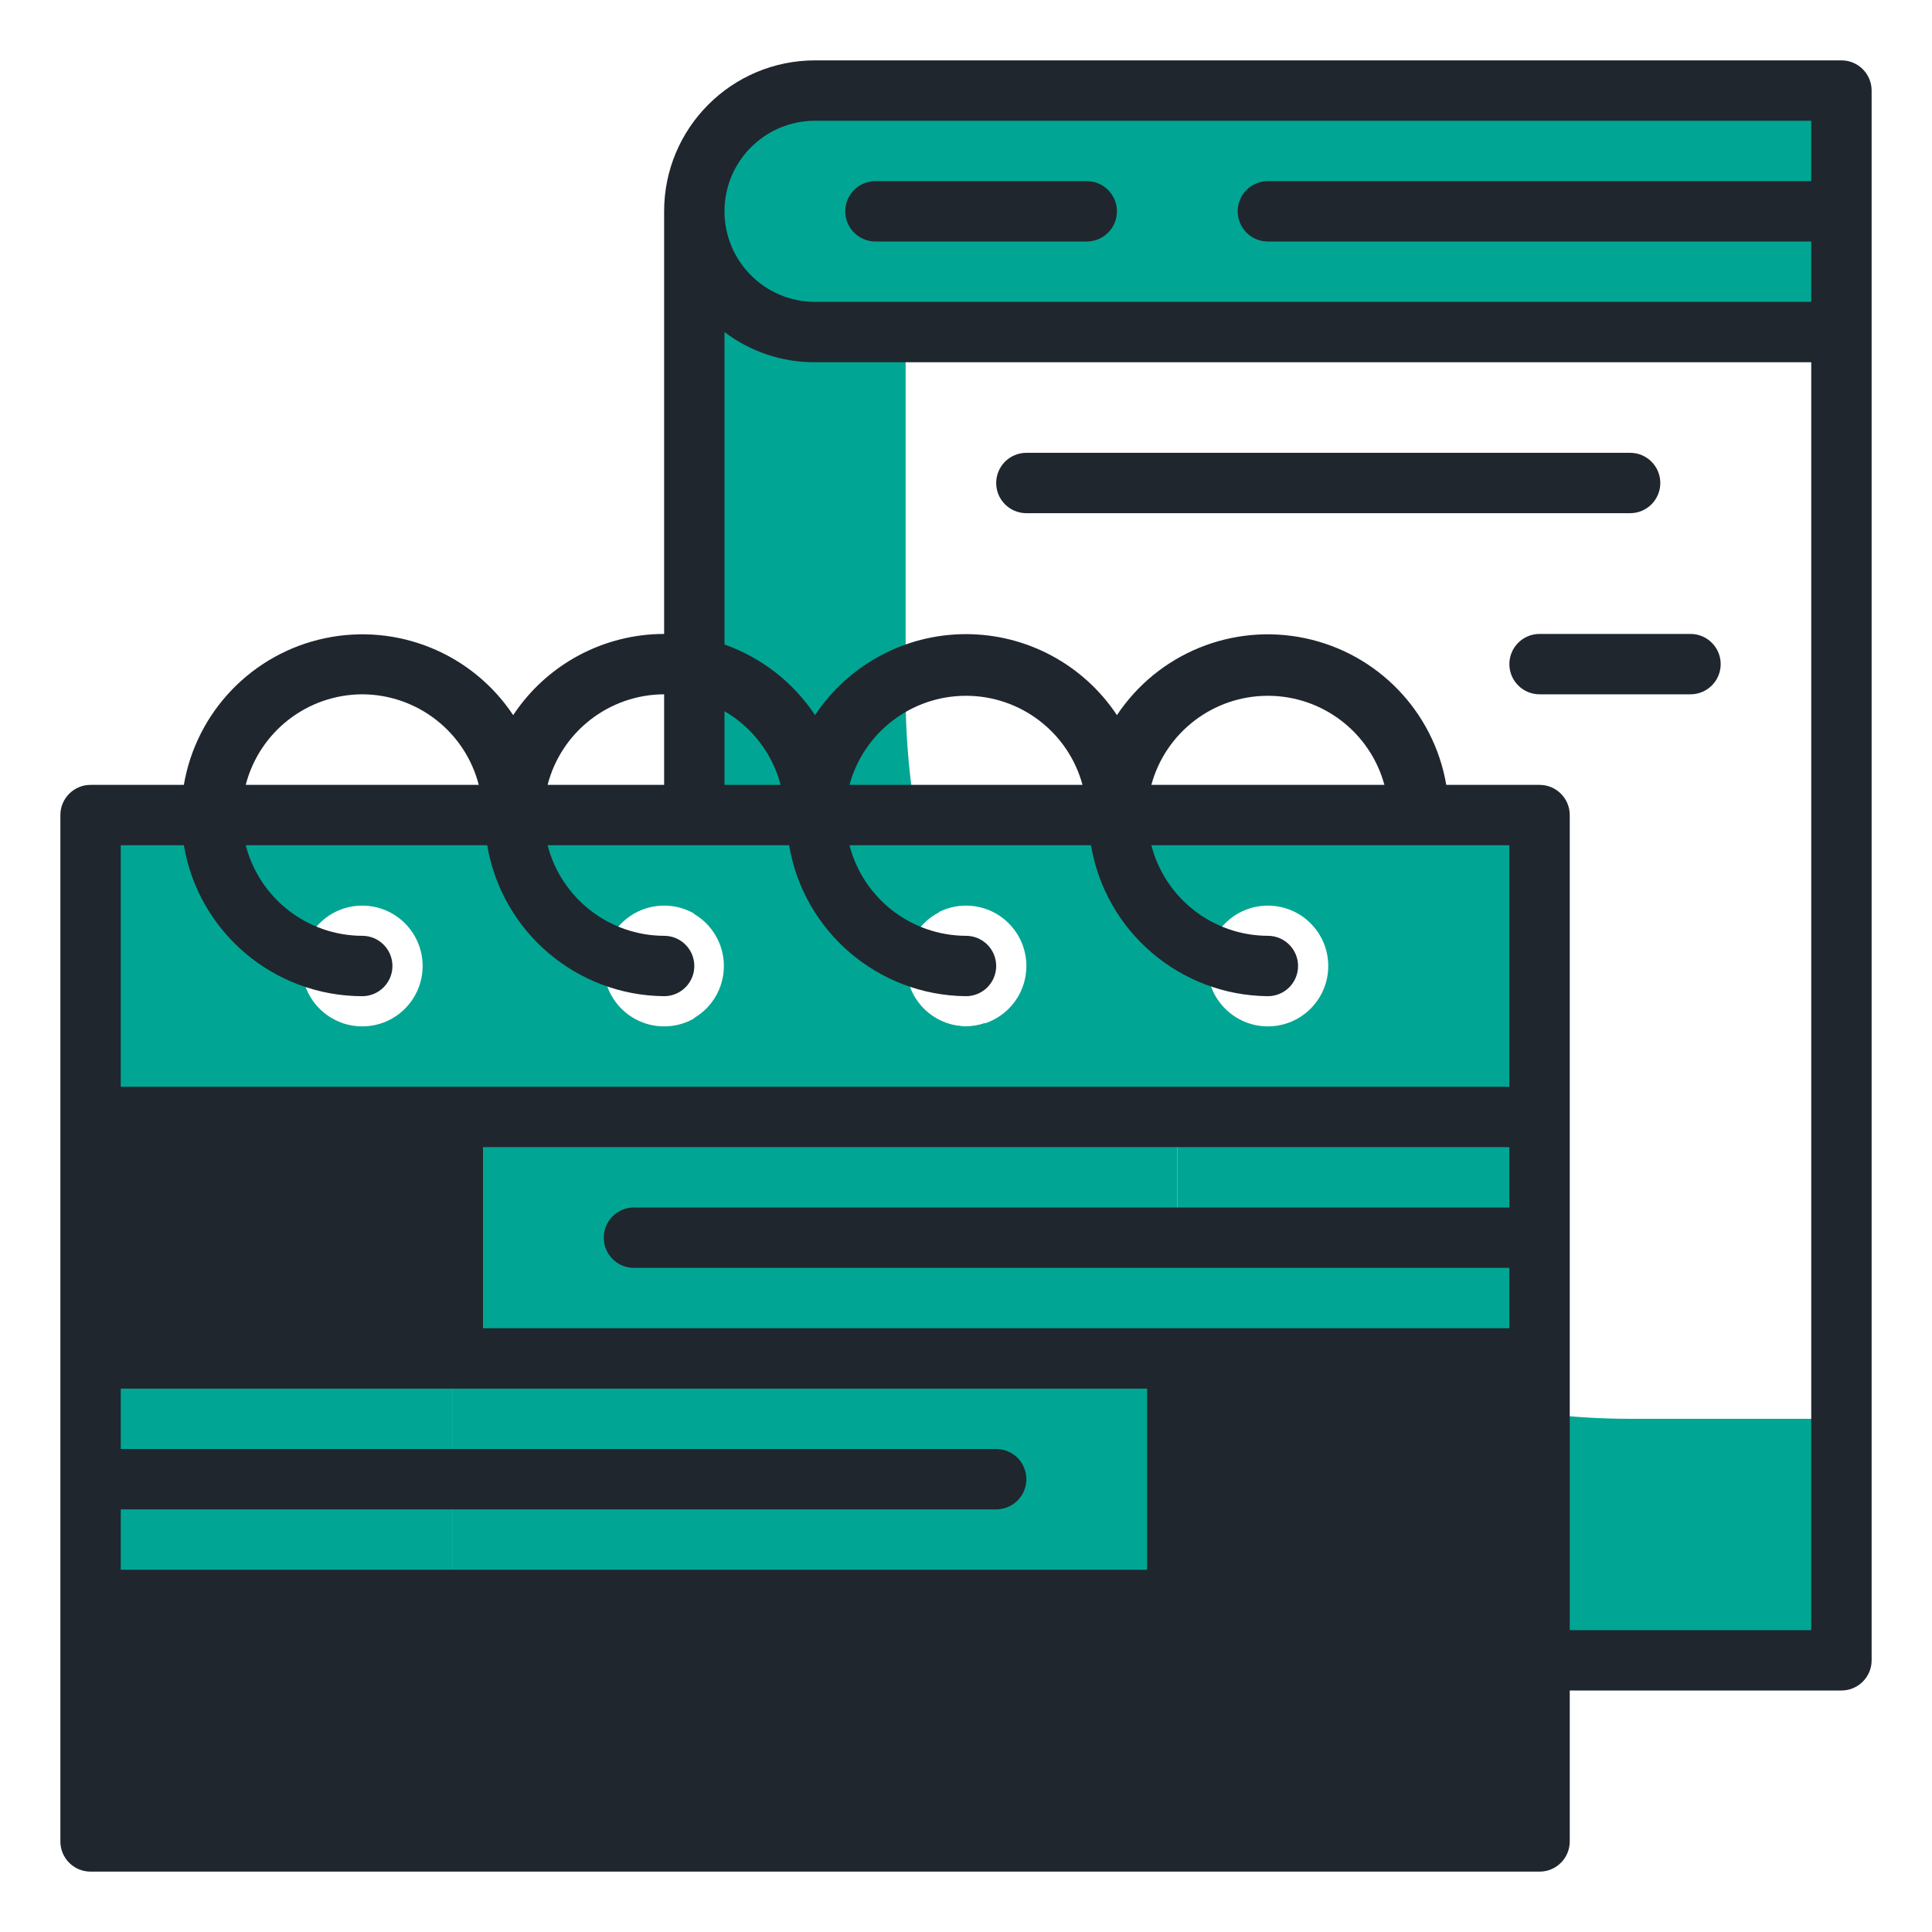
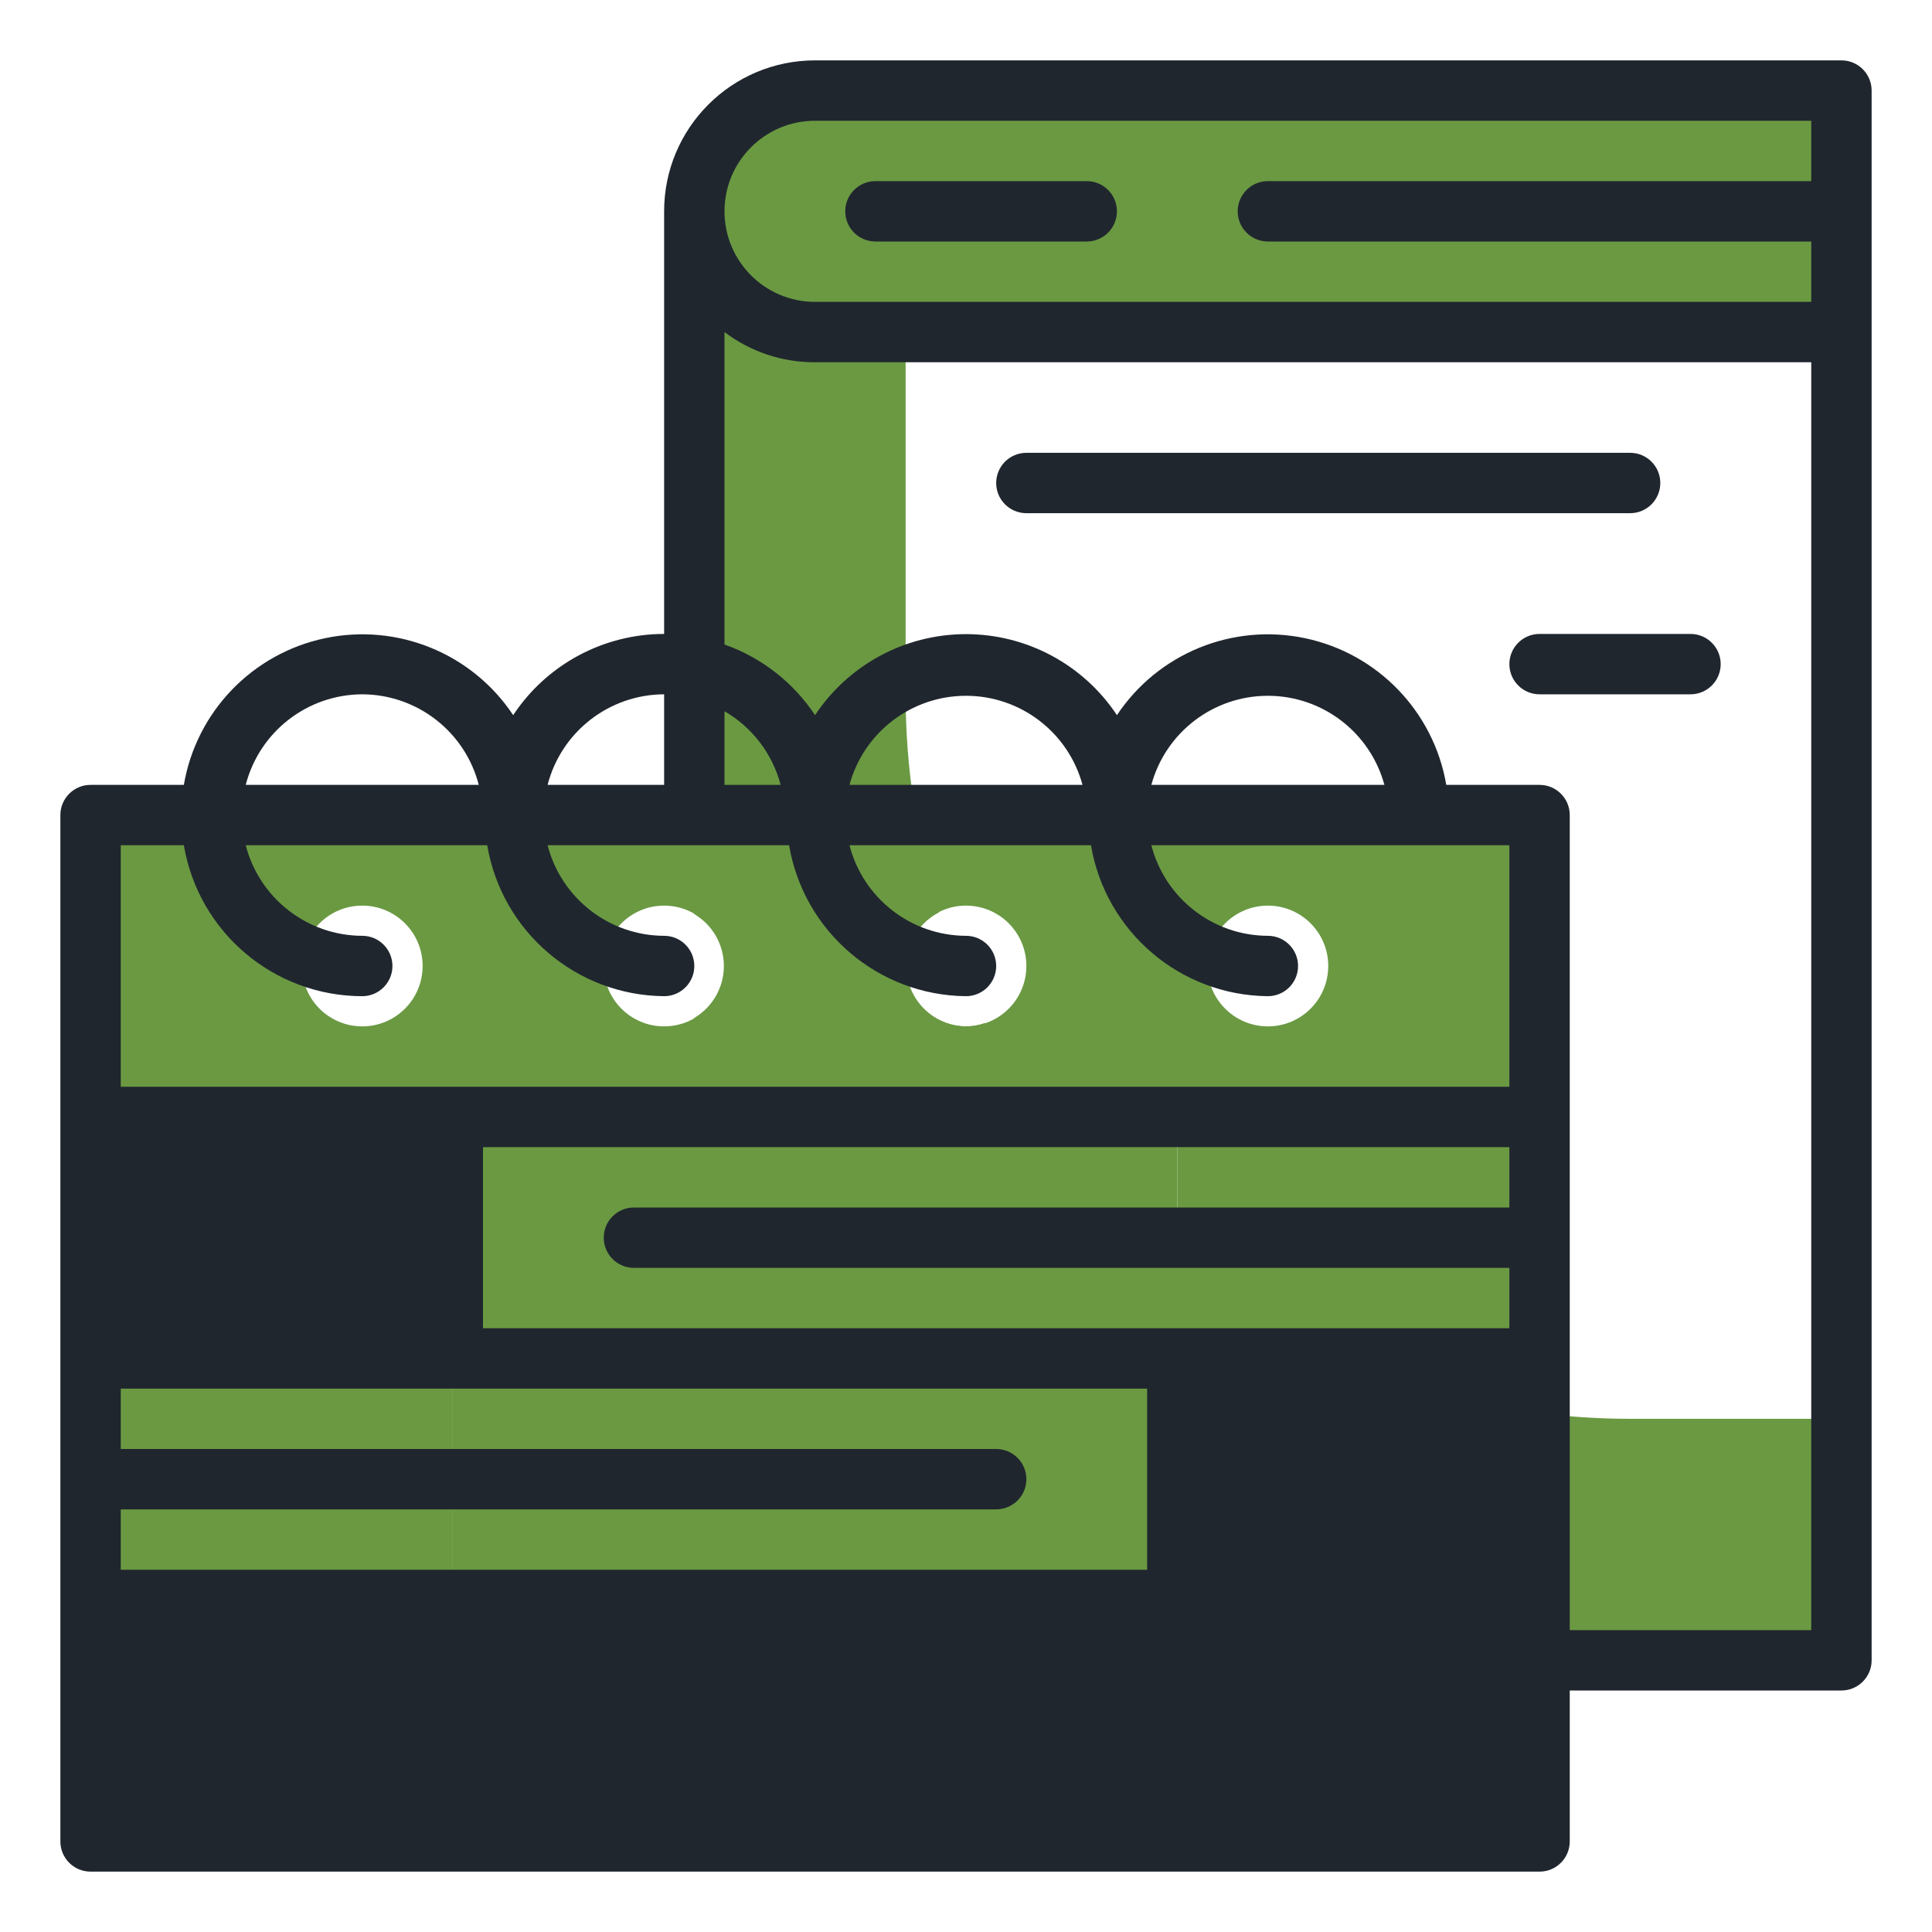
- <svg xmlns="http://www.w3.org/2000/svg" width="256px" height="256px" viewBox="0 0 64.00 64.00" id="TwoTone" fill="#00a693" stroke="#00a693" stroke-width="0.001">
+ <svg xmlns="http://www.w3.org/2000/svg" width="256px" height="256px" viewBox="0 0 64.00 64.00" id="TwoTone" fill="#6a9942" stroke="#6a9942" stroke-width="0.001">
  <g id="SVGRepo_bgCarrier" stroke-width="0" />
  <g id="SVGRepo_tracerCarrier" stroke-linecap="round" stroke-linejoin="round" stroke="#20262eCCCCCC" stroke-width="1.408" />
  <g id="SVGRepo_iconCarrier">
    <g data-name="Stroke copy 3" id="Stroke_copy_3">
      <path d="M54,47A24,24,0,0,1,32.62,33.89,1.84,1.84,0,0,1,32,34a2,2,0,0,1-.89-3.78A23.91,23.91,0,0,1,30,23V7H23V30.28a2,2,0,0,1,0,3.44V51a4,4,0,0,0,4,4H61V47Z" style="fill:#20262e99dcd8" />
      <path d="M27,3H61a0,0,0,0,1,0,0v8a0,0,0,0,1,0,0H27a4,4,0,0,1-4-4V7A4,4,0,0,1,27,3Z" style="fill:#20262e80d3c9" />
      <rect height="8" style="fill:#20262e" width="12" x="3" y="37" />
      <rect height="8" style="fill:#20262e99dcd8" width="12" x="15" y="37" />
      <rect height="8" style="fill:#20262e99dcd8" width="12" x="27" y="37" />
      <rect height="8" style="fill:#20262e99dcd8" width="12" x="39" y="37" />
      <rect height="8" style="fill:#20262e99dcd8" width="12" x="3" y="45" />
      <rect height="8" style="fill:#20262e99dcd8" width="12" x="15" y="45" />
      <rect height="8" style="fill:#20262e99dcd8" width="12" x="27" y="45" />
      <rect height="8" style="fill:#20262e" width="12" x="39" y="45" />
      <rect height="8" style="fill:#20262e" width="12" x="3" y="53" />
      <rect height="8" style="fill:#20262e" width="12" x="15" y="53" />
      <rect height="8" style="fill:#20262e" width="12" x="27" y="53" />
      <rect height="8" style="fill:#20262e" width="12" x="39" y="53" />
      <path d="M3,27V37H51V27Zm9,7a2,2,0,1,1,2-2A2,2,0,0,1,12,34Zm10,0a2,2,0,1,1,2-2A2,2,0,0,1,22,34Zm10,0a2,2,0,1,1,2-2A2,2,0,0,1,32,34Zm10,0a2,2,0,1,1,2-2A2,2,0,0,1,42,34Z" style="fill:#20262e80d3c9" />
    </g>
    <g data-name="Stroke Close copy 3" id="Stroke_Close_copy_3">
      <path d="M61,2H27a5,5,0,0,0-5,5V21a6,6,0,0,0-5,2.69A6,6,0,0,0,6.09,26H3a1,1,0,0,0-1,1V61a1,1,0,0,0,1,1H51a1,1,0,0,0,1-1V56h9a1,1,0,0,0,1-1V3A1,1,0,0,0,61,2ZM27,4H60V6H42a1,1,0,0,0,0,2H60v2H27a3,3,0,0,1,0-6ZM22,23v3H18.14A4,4,0,0,1,22,23Zm2,.56A4,4,0,0,1,25.86,26H24ZM12,23a4,4,0,0,1,3.86,3H8.14A4,4,0,0,1,12,23ZM4,28H6.09A6,6,0,0,0,12,33a1,1,0,0,0,0-2,4,4,0,0,1-3.86-3h8A6,6,0,0,0,22,33a1,1,0,0,0,0-2,4,4,0,0,1-3.86-3h8A6,6,0,0,0,32,33a1,1,0,0,0,0-2,4,4,0,0,1-3.86-3h8A6,6,0,0,0,42,33a1,1,0,0,0,0-2,4,4,0,0,1-3.86-3H50v8H4Zm24.14-2a4,4,0,0,1,7.72,0Zm10,0a4,4,0,0,1,7.72,0ZM4,52V50H33a1,1,0,0,0,0-2H4V46H38v6ZM50,38v2H21a1,1,0,0,0,0,2H50v2H16V38ZM14,44H4V38H14Zm26,2H50v6H40ZM4,54H14v6H4Zm12,0H26v6H16Zm12,0H38v6H28Zm22,6H40V54H50Zm2-6V27a1,1,0,0,0-1-1H47.91A6,6,0,0,0,37,23.69a6,6,0,0,0-10,0,6,6,0,0,0-3-2.34V11a4.92,4.92,0,0,0,3,1H60V54Z" style="fill:#20262e" />
      <path d="M29,8h7a1,1,0,0,0,0-2H29a1,1,0,0,0,0,2Z" style="fill:#20262e" />
      <path d="M55,16a1,1,0,0,0-1-1H34a1,1,0,0,0,0,2H54A1,1,0,0,0,55,16Z" style="fill:#20262e" />
      <path d="M56,21H51a1,1,0,0,0,0,2h5a1,1,0,0,0,0-2Z" style="fill:#20262e" />
    </g>
  </g>
</svg>
